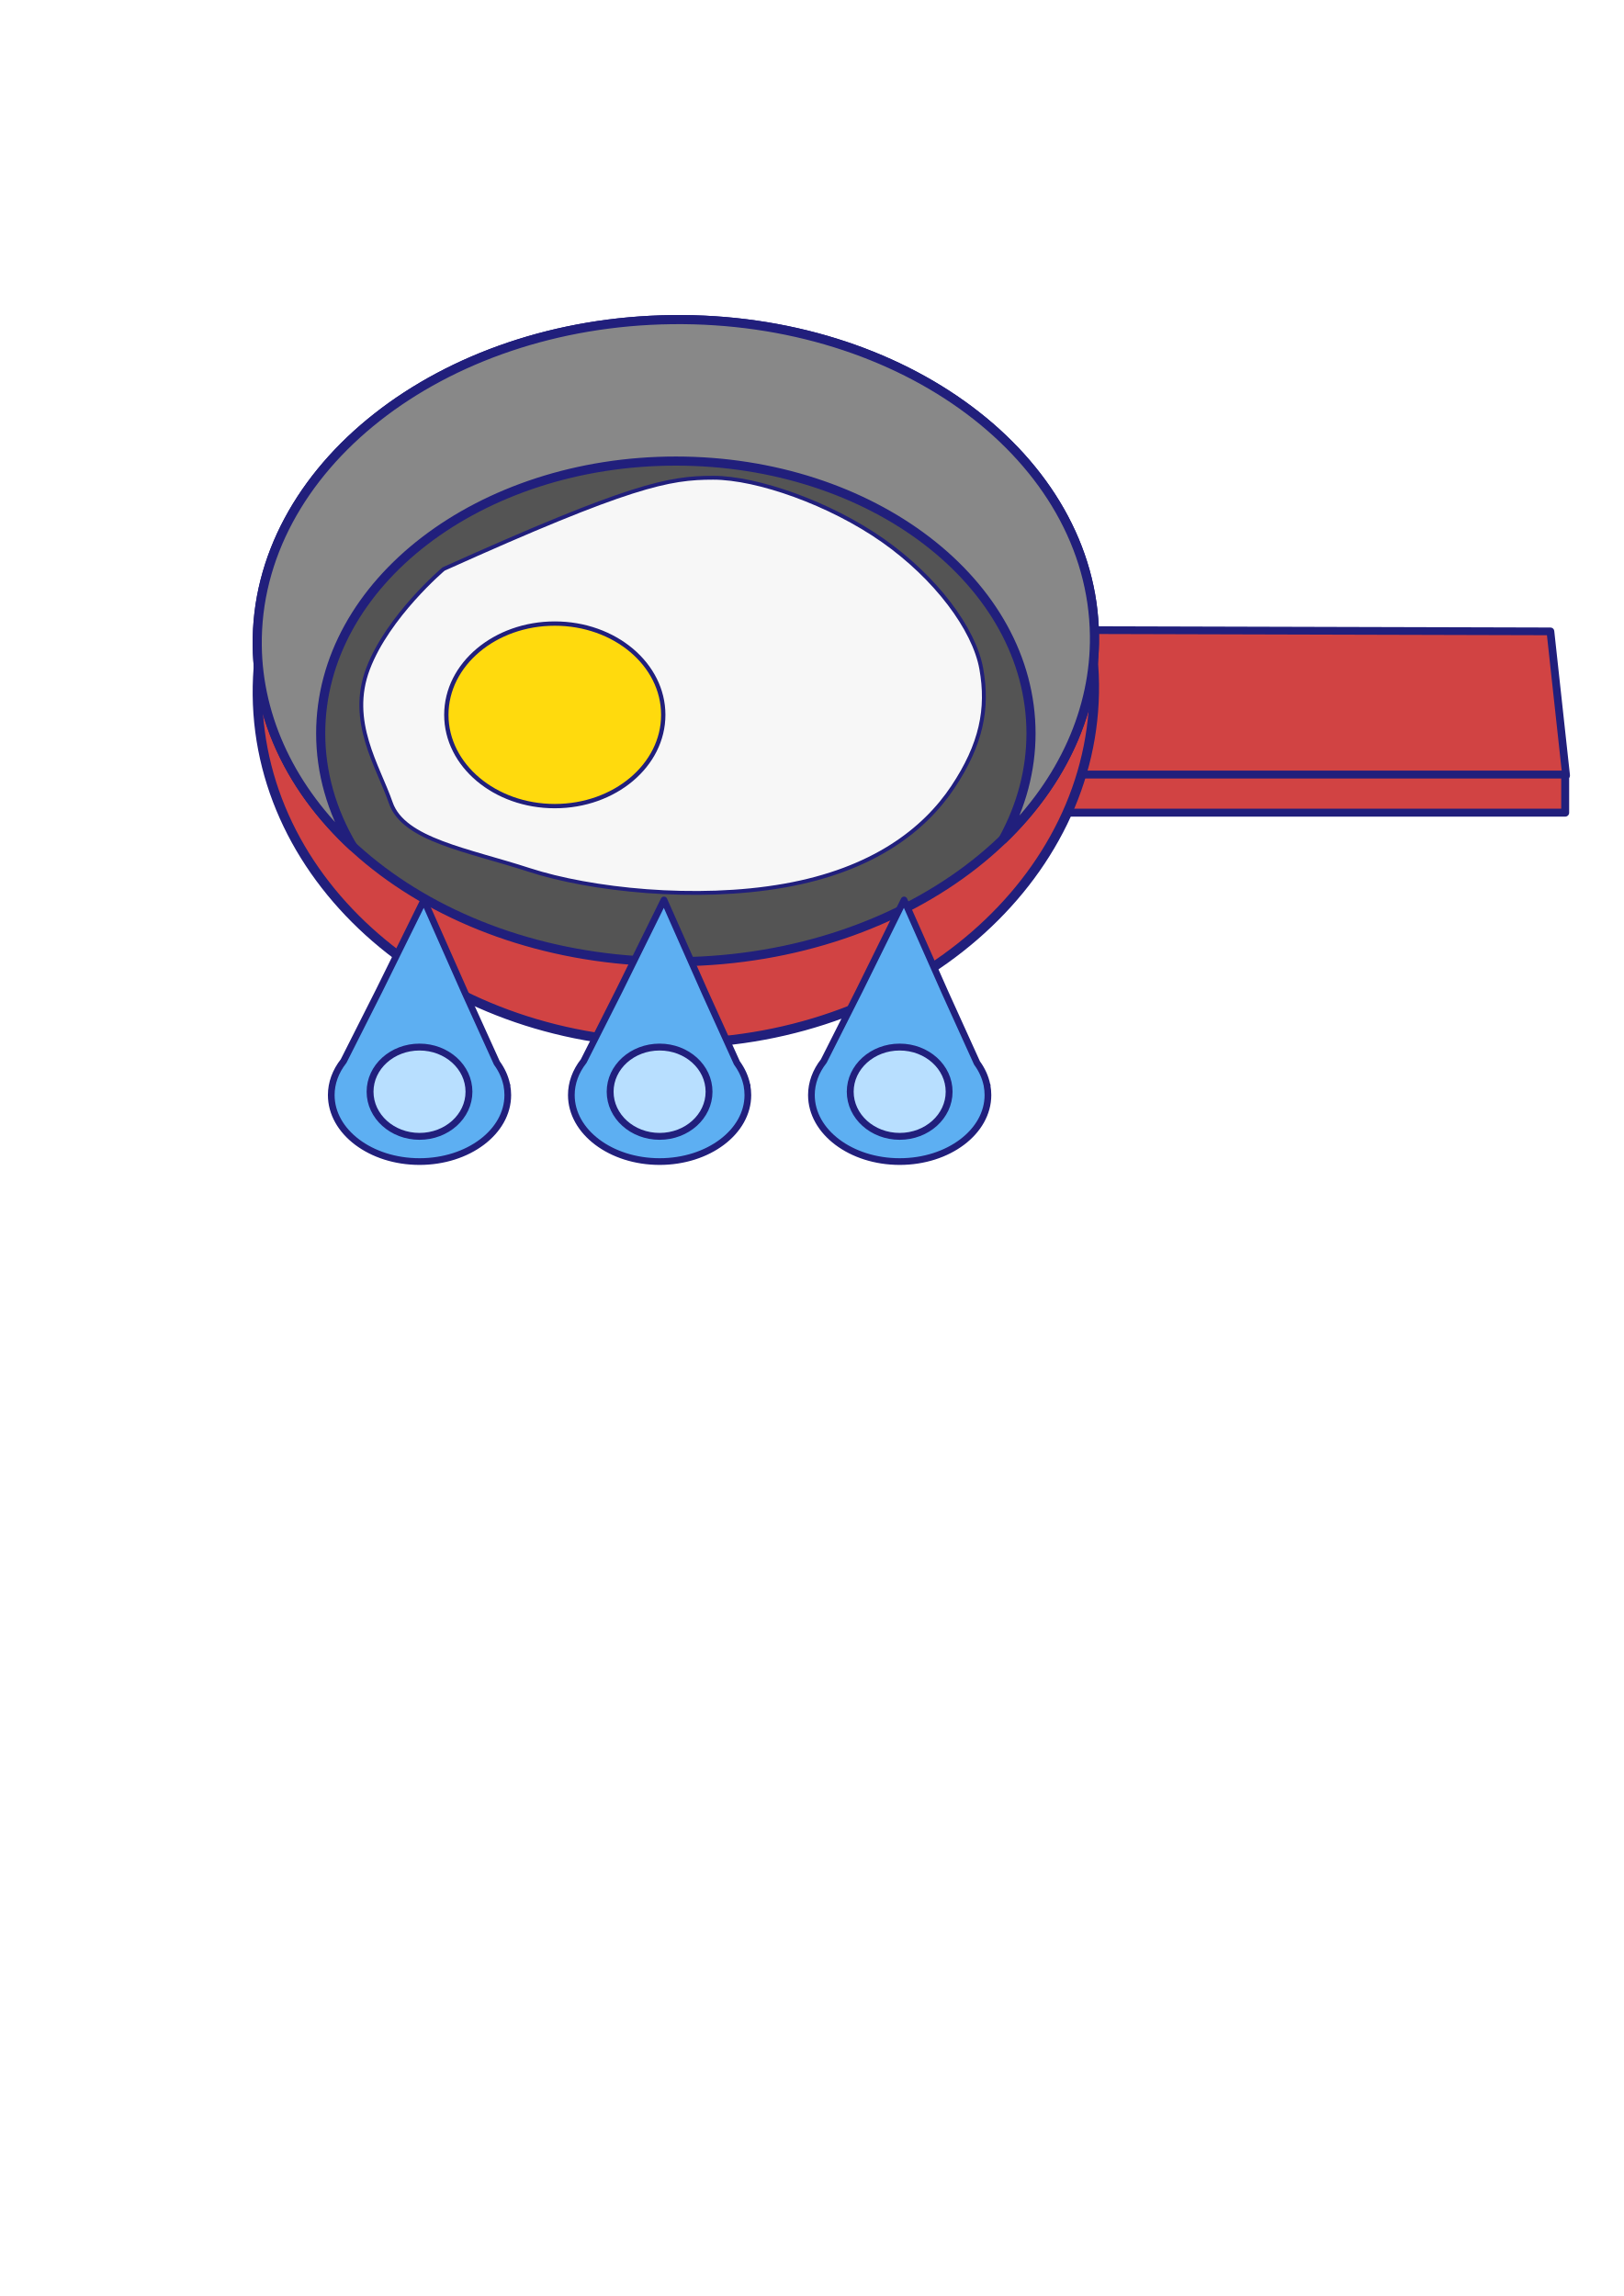
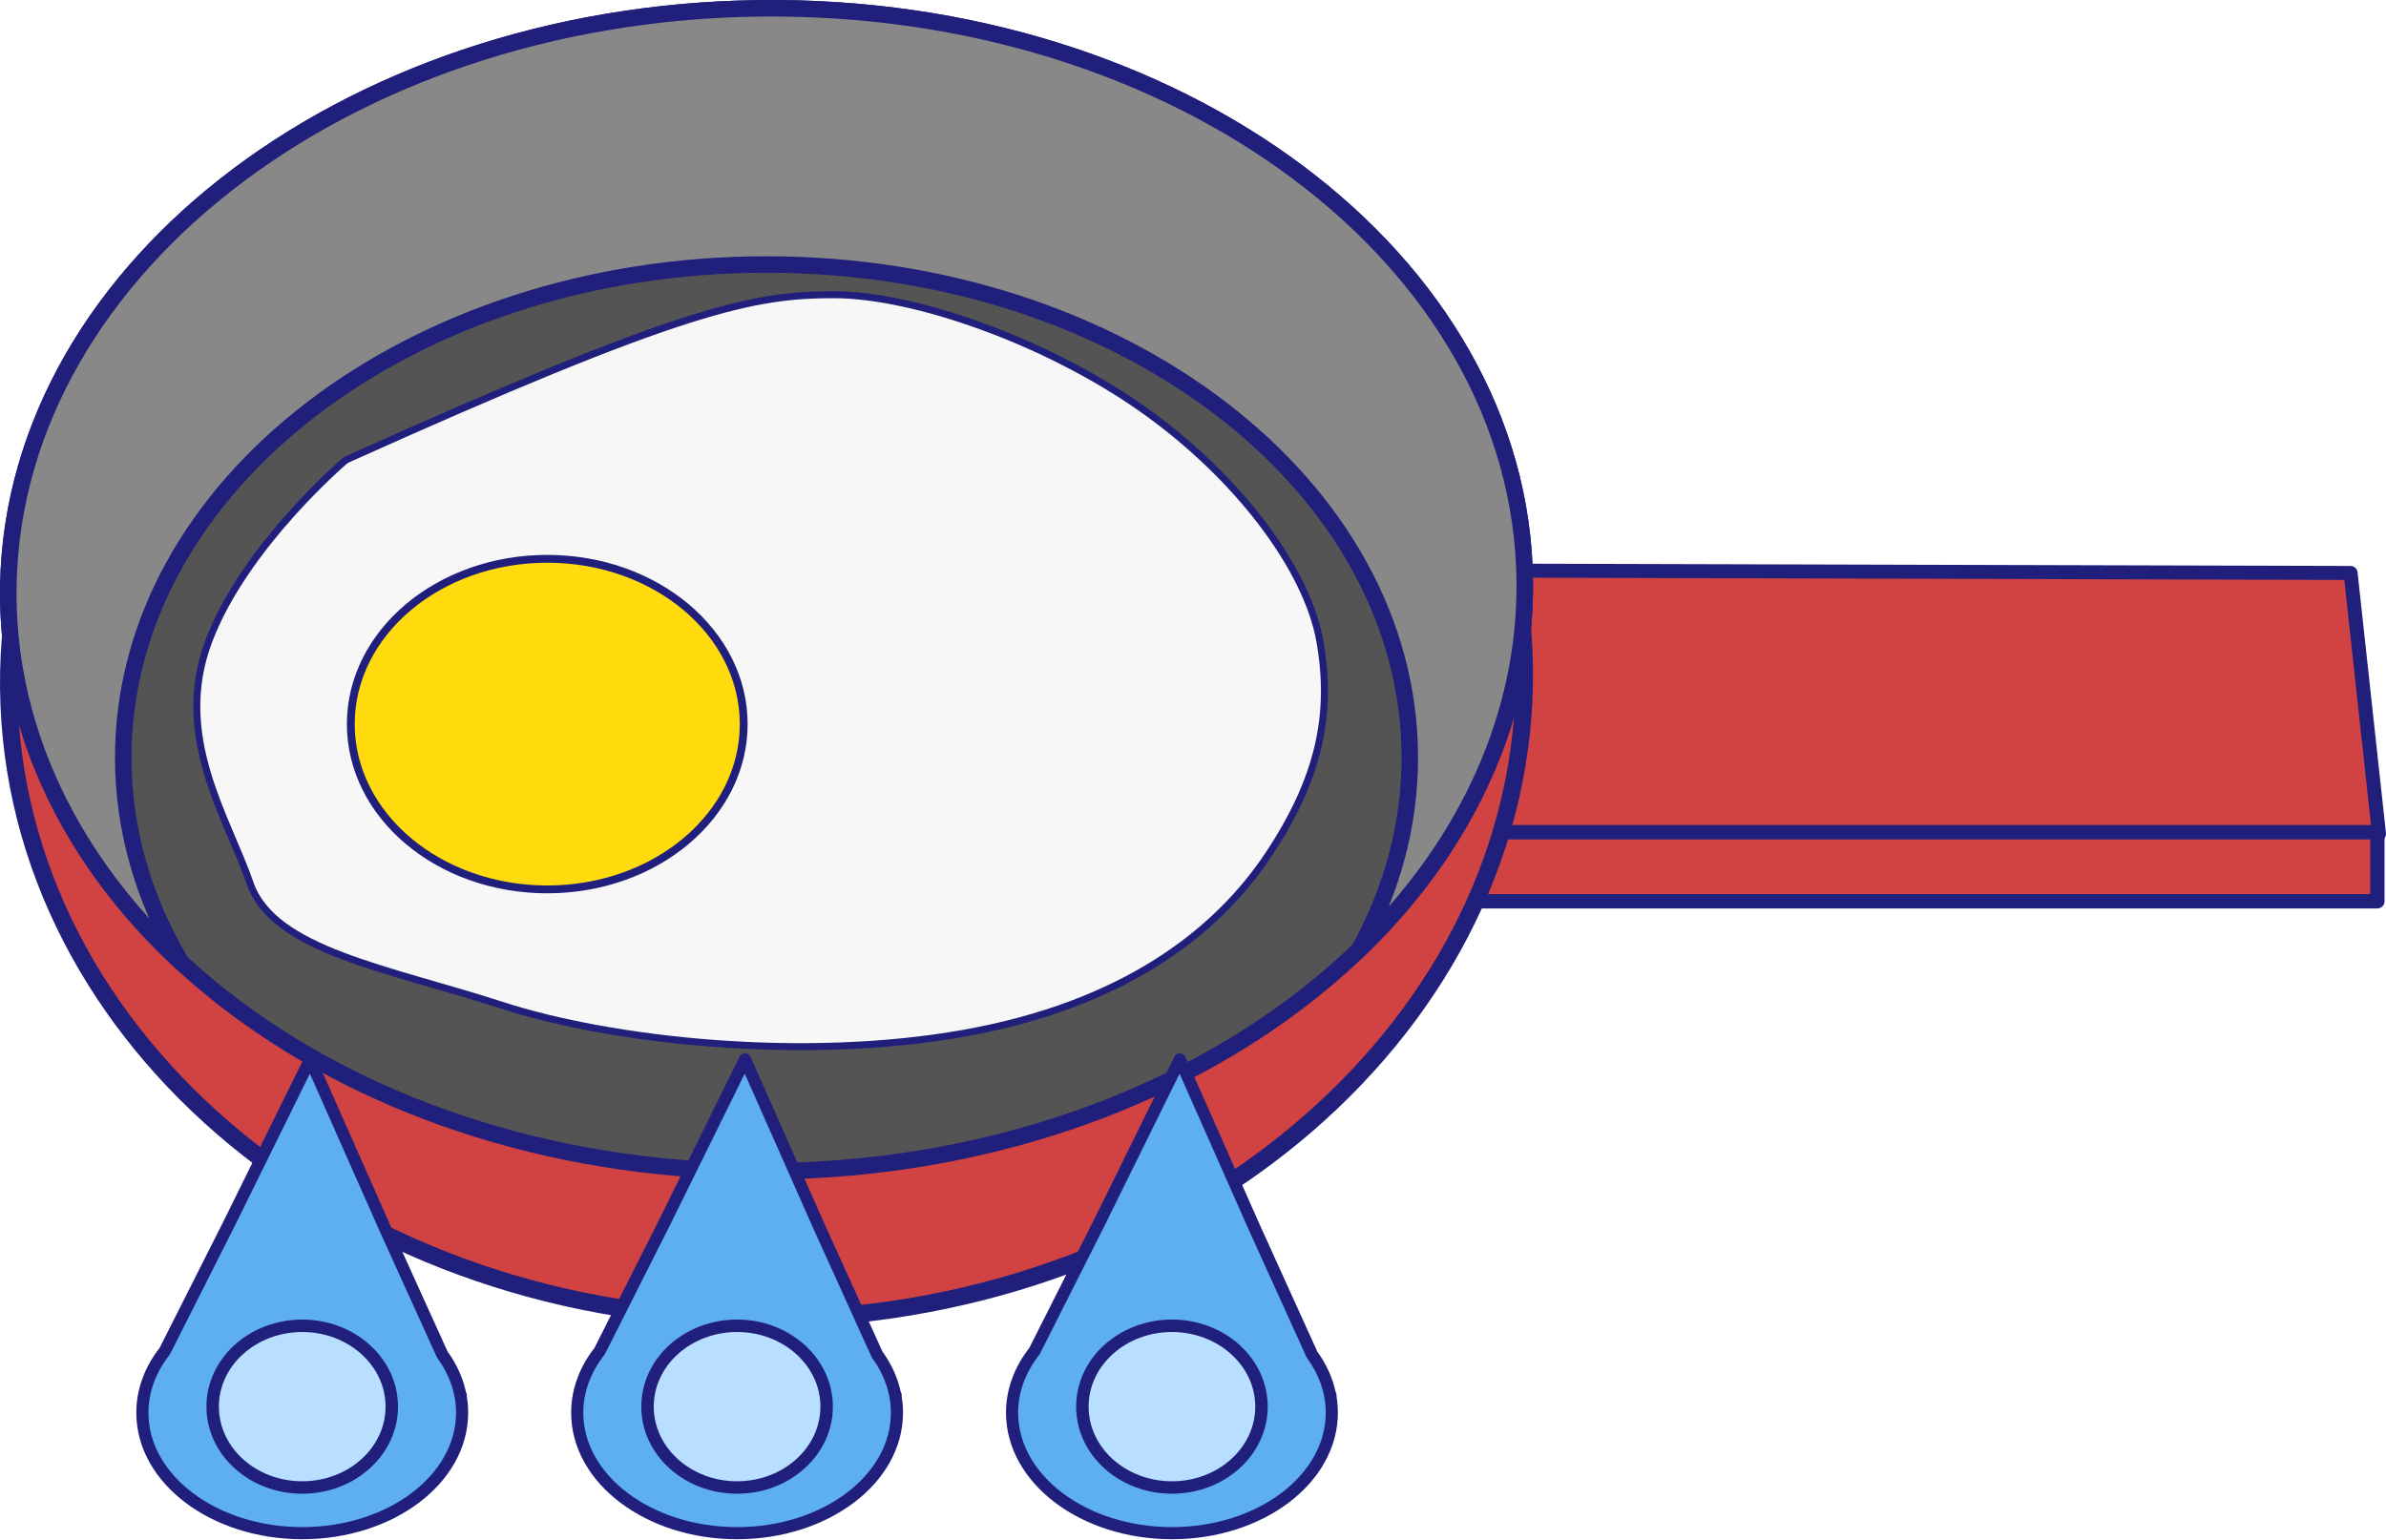
- <svg xmlns="http://www.w3.org/2000/svg" width="210mm" height="297mm" viewBox="0 0 210 297" version="1.1" id="svg1">
+ <svg xmlns="http://www.w3.org/2000/svg" width="170.373mm" height="109.938mm" viewBox="0 0 170.373 109.938" version="1.1" id="svg1">
  <defs id="defs1" />
-   <path id="rect4" style="fill:#d14343;stroke:#211f7c;stroke-linejoin:round" d="m 133.189,81.488 67.332,0.184 2.029,18.632 h -73.051 z" />
-   <rect style="fill:#d14343;fill-opacity:1;stroke:#211f7c;stroke-width:1.026;stroke-linejoin:round" id="rect5" width="66.499" height="4.931" x="135.933" y="100.192" ry="0" />
-   <ellipse style="fill:#d14343;fill-opacity:1;stroke:#211f7c;stroke-width:1.237;stroke-linejoin:round" id="ellipse4" cx="86.428" cy="90.371" rx="54.117" ry="45.746" transform="matrix(0.9999115,-0.01330301,0.01095383,0.99994,0,0)" />
-   <ellipse style="fill:#545454;fill-opacity:1;stroke:#211f7c;stroke-width:1.179;stroke-linejoin:round" id="ellipse3" cx="86.403" cy="83.925" rx="54.146" ry="41.533" transform="rotate(-0.6916585)" />
-   <path id="ellipse2" style="fill:#888888;fill-opacity:1;stroke:#211f7c;stroke-width:1.179;stroke-linejoin:round" d="M 86.403 42.391 A 54.146 41.533 5.7763581e-14 0 0 32.258 83.925 A 54.146 41.533 5.7763581e-14 0 0 44.284 110.024 A 45.934 35.234 0.692 0 1 40.328 95.371 A 45.934 35.234 0.692 0 1 86.684 60.693 A 45.934 35.234 0.692 0 1 132.189 96.48 A 45.934 35.234 0.692 0 1 128.413 110.128 A 54.146 41.533 5.7763581e-14 0 0 140.549 83.925 A 54.146 41.533 5.7763581e-14 0 0 86.403 42.391 z " transform="rotate(-0.6916585)" />
-   <g id="layer1" />
-   <g id="g6" transform="translate(1.5875,-0.3106218)">
+   <path id="rect4" style="fill:#d14343;stroke:#211f7c;stroke-linejoin:round" d="m 100.512,40.738 67.332,0.184 2.029,18.632 H 96.823 Z" />
+   <rect style="fill:#d14343;fill-opacity:1;stroke:#211f7c;stroke-width:1.026;stroke-linejoin:round" id="rect5" width="66.499" height="4.931" x="103.256" y="59.441" ry="0" />
+   <ellipse style="fill:#d14343;fill-opacity:1;stroke:#211f7c;stroke-width:1.237;stroke-linejoin:round" id="ellipse4" cx="54.199" cy="49.189" rx="54.117" ry="45.746" transform="matrix(0.9999115,-0.01330301,0.01095383,0.99994,0,0)" />
+   <ellipse style="fill:#545454;fill-opacity:1;stroke:#211f7c;stroke-width:1.179;stroke-linejoin:round" id="ellipse3" cx="54.221" cy="42.783" rx="54.146" ry="41.533" transform="rotate(-0.6916585)" />
+   <path id="ellipse2" style="fill:#888888;fill-opacity:1;stroke:#211f7c;stroke-width:1.179;stroke-linejoin:round" d="M 54.232,0.595 A 41.533,54.146 89.308 0 0 0.592,42.779 41.533,54.146 89.308 0 0 12.932,68.731 45.934,35.234 0 0 1 8.8,54.126 45.934,35.234 0 0 1 54.733,18.892 45.934,35.234 0 0 1 100.667,54.126 45.934,35.234 0 0 1 97.056,67.82 41.533,54.146 89.308 0 0 108.875,41.471 41.533,54.146 89.308 0 0 54.232,0.595 Z" />
+   <g id="layer1" transform="translate(-32.67682,-40.75053)" />
+   <g id="g6" transform="translate(-31.08932,-41.06116)">
    <path id="path5" style="fill:#5daff2;fill-opacity:1;stroke:#211f7c;stroke-width:0.866;stroke-linejoin:round" d="m 53.237,116.725 -5.781,11.719 -4.603,9.124 a 11.416,8.607 0 0 0 -1.598,4.391 11.416,8.607 0 0 0 11.415,8.607 11.416,8.607 0 0 0 11.416,-8.607 11.416,8.607 0 0 0 -0.118,-1.233 l 0.026,8.1e-4 -0.046,-0.101 v -8e-4 a 11.416,8.607 0 0 0 -1.277,-2.816 11.416,8.607 0 0 0 -9.31e-4,-0.002 l -4.103,-9.049 z" />
    <ellipse style="fill:#b8dfff;fill-opacity:1;stroke:#211f7c;stroke-width:0.889;stroke-linejoin:round;stroke-dasharray:none" id="path6" cx="52.67" cy="141.529" rx="6.395" ry="5.775" />
  </g>
-   <g id="g6-8" transform="translate(32.63811,-0.3106218)">
+   <g id="g6-8" transform="translate(-0.03870517,-41.06116)">
    <path id="path5-5" style="fill:#5daff2;fill-opacity:1;stroke:#211f7c;stroke-width:0.866;stroke-linejoin:round" d="m 53.237,116.725 -5.781,11.719 -4.603,9.124 a 11.416,8.607 0 0 0 -1.598,4.391 11.416,8.607 0 0 0 11.415,8.607 11.416,8.607 0 0 0 11.416,-8.607 11.416,8.607 0 0 0 -0.118,-1.233 l 0.026,8.1e-4 -0.046,-0.101 v -8e-4 a 11.416,8.607 0 0 0 -1.277,-2.816 11.416,8.607 0 0 0 -9.31e-4,-0.002 l -4.103,-9.049 z" />
    <ellipse style="fill:#b8dfff;fill-opacity:1;stroke:#211f7c;stroke-width:0.889;stroke-linejoin:round;stroke-dasharray:none" id="path6-7" cx="52.67" cy="141.529" rx="6.395" ry="5.775" />
  </g>
-   <g id="g6-9" transform="translate(63.68872,-0.3106218)">
+   <g id="g6-9" transform="translate(31.01191,-41.06116)">
    <path id="path5-2" style="fill:#5daff2;fill-opacity:1;stroke:#211f7c;stroke-width:0.866;stroke-linejoin:round" d="m 53.237,116.725 -5.781,11.719 -4.603,9.124 a 11.416,8.607 0 0 0 -1.598,4.391 11.416,8.607 0 0 0 11.415,8.607 11.416,8.607 0 0 0 11.416,-8.607 11.416,8.607 0 0 0 -0.118,-1.233 l 0.026,8.1e-4 -0.046,-0.101 v -8e-4 a 11.416,8.607 0 0 0 -1.277,-2.816 11.416,8.607 0 0 0 -9.31e-4,-0.002 l -4.103,-9.049 z" />
    <ellipse style="fill:#b8dfff;fill-opacity:1;stroke:#211f7c;stroke-width:0.889;stroke-linejoin:round;stroke-dasharray:none" id="path6-79" cx="52.67" cy="141.529" rx="6.395" ry="5.775" />
  </g>
-   <path style="fill:#f7f7f7;fill-opacity:1;stroke:#211f7c;stroke-width:0.5;stroke-linejoin:round;stroke-dasharray:none;stroke-opacity:1" d="m 57.371,73.604 c 24.166,-10.884 29.147,-11.806 34.865,-11.806 5.719,0 15.127,3.321 21.952,8.117 6.825,4.796 11.806,11.437 12.729,16.602 0.922,5.165 0,9.777 -3.689,15.311 -3.689,5.534 -10.33,10.699 -21.768,12.729 -11.437,2.029 -25.088,0.553 -33.021,-2.029 -7.932,-2.583 -16.234,-3.874 -17.894,-8.67 -1.66,-4.796 -5.534,-10.515 -2.952,-17.34 2.583,-6.825 9.777,-12.913 9.777,-12.913 z" id="path3" />
-   <ellipse style="fill:#ffda0d;fill-opacity:1;stroke:#211f7c;stroke-width:0.559;stroke-linejoin:round;stroke-dasharray:none;stroke-opacity:1" id="path1" cx="71.754" cy="92.469" rx="14.028" ry="11.806" />
+   <path style="fill:#f7f7f7;fill-opacity:1;stroke:#211f7c;stroke-width:0.5;stroke-linejoin:round;stroke-dasharray:none;stroke-opacity:1" d="m 24.694,32.854 c 24.166,-10.884 29.147,-11.806 34.865,-11.806 5.719,0 15.127,3.321 21.952,8.117 6.825,4.796 11.806,11.437 12.729,16.602 0.922,5.165 0,9.777 -3.689,15.311 -3.689,5.534 -10.33,10.699 -21.768,12.729 -11.437,2.029 -25.088,0.553 -33.021,-2.029 -7.932,-2.583 -16.234,-3.874 -17.894,-8.67 -1.66,-4.796 -5.534,-10.515 -2.952,-17.34 2.583,-6.825 9.777,-12.913 9.777,-12.913 z" id="path3" />
+   <ellipse style="fill:#ffda0d;fill-opacity:1;stroke:#211f7c;stroke-width:0.559;stroke-linejoin:round;stroke-dasharray:none;stroke-opacity:1" id="path1" cx="39.077" cy="51.718" rx="14.028" ry="11.806" />
</svg>
